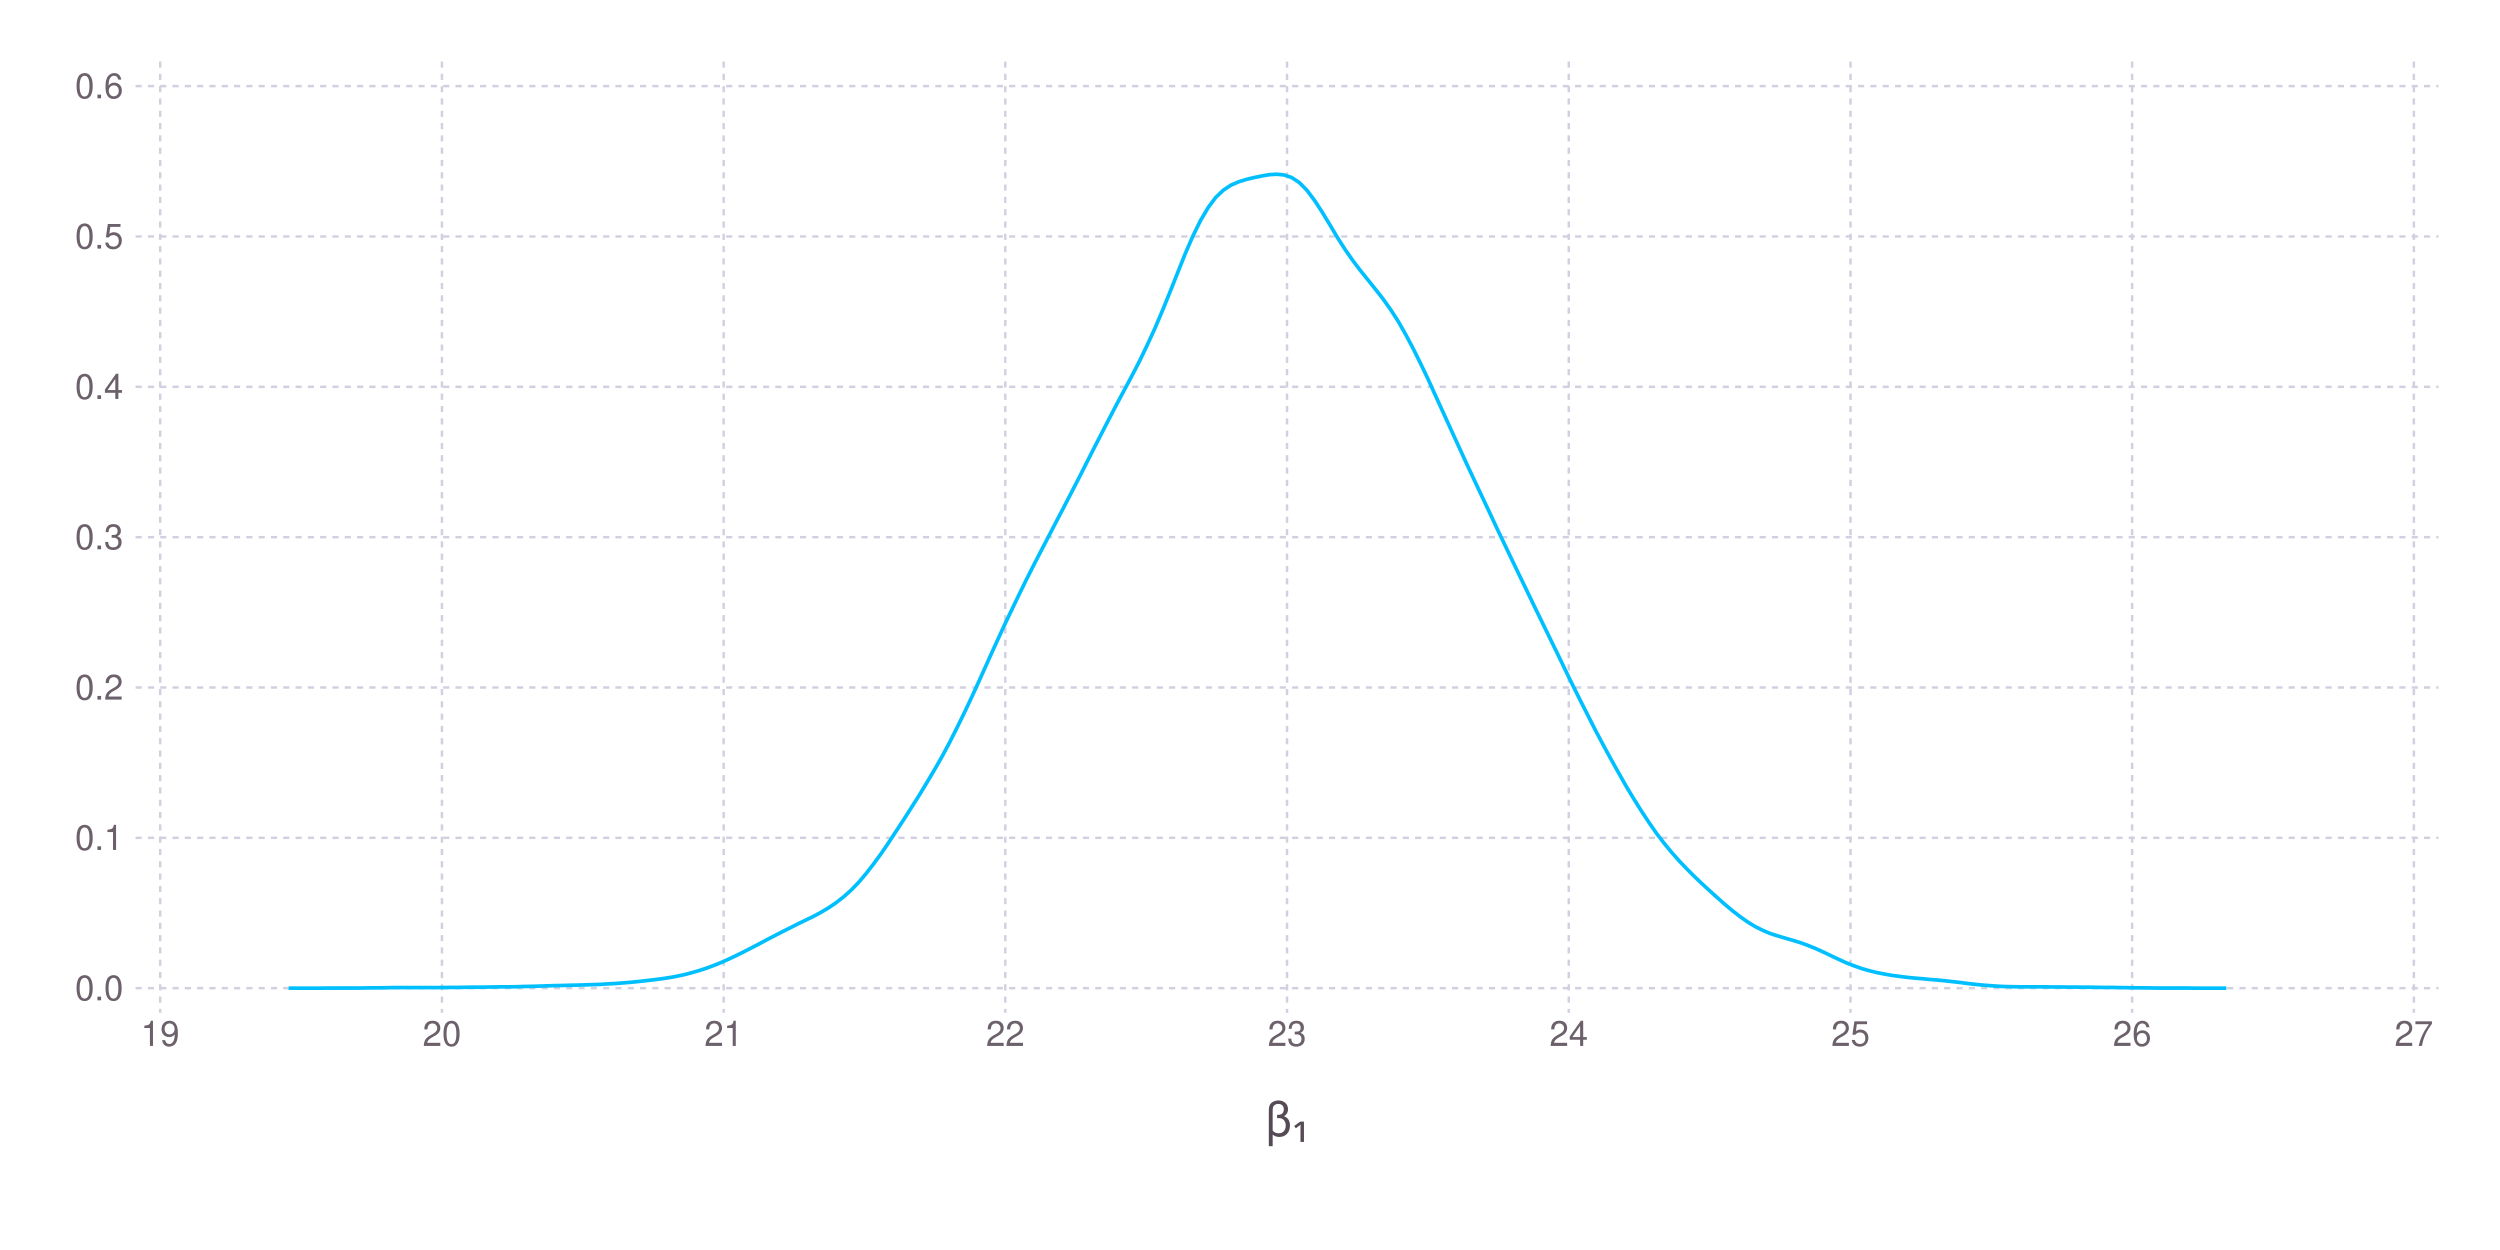
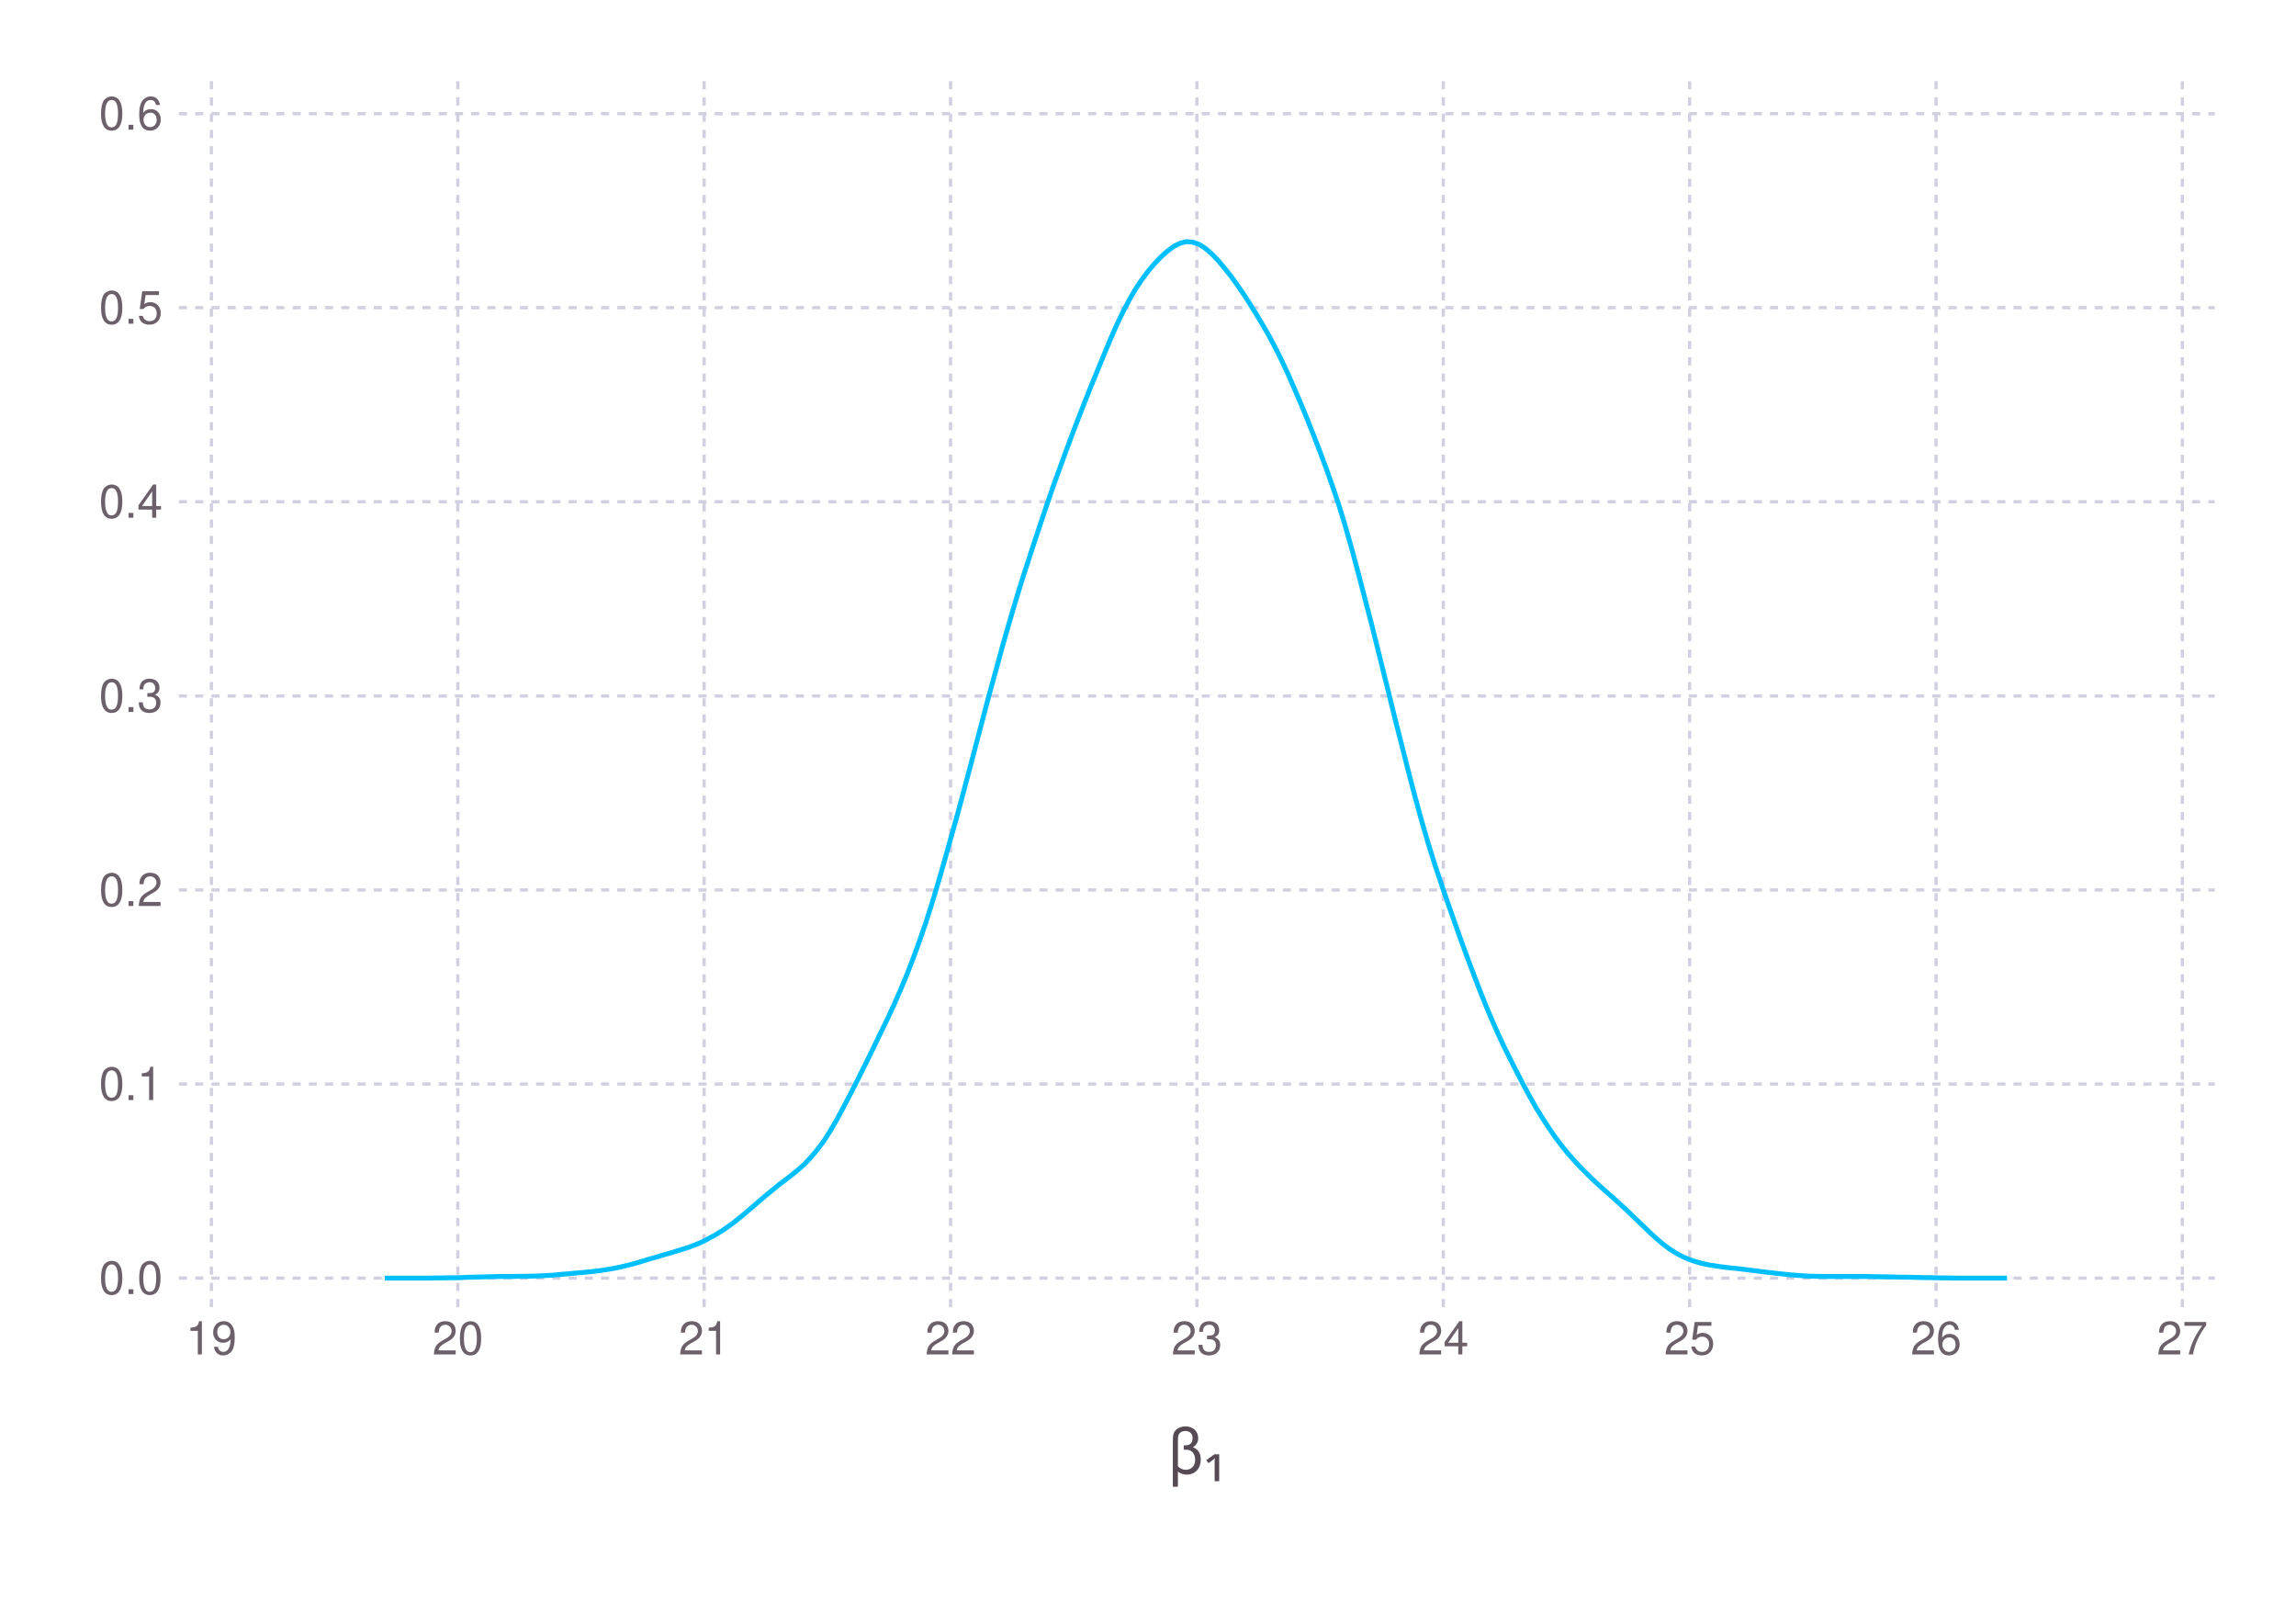
- <svg xmlns="http://www.w3.org/2000/svg" version="1.2" width="203.2mm" height="101.6mm" viewBox="0 0 203.2 101.6" stroke="none" fill="#000000" stroke-width="0.3" font-size="3.88">
-   <g class="plotroot xscalable yscalable" id="img-3de6bd06-1">
-     <g font-size="3.88" font-family="'PT Sans','Helvetica Neue','Helvetica',sans-serif" fill="#564A55" stroke="#000000" stroke-opacity="0.000" id="img-3de6bd06-2">
-       <g transform="translate(104.61,89.99)">
+ <svg xmlns="http://www.w3.org/2000/svg" version="1.2" width="141.42mm" height="100mm" viewBox="0 0 141.42 100" stroke="none" fill="#000000" stroke-width="0.3" font-size="3.88">
+   <g class="plotroot xscalable yscalable" id="img-07cff1e6-1">
+     <g font-size="3.88" font-family="'PT Sans','Helvetica Neue','Helvetica',sans-serif" fill="#564A55" stroke="#000000" stroke-opacity="0.000" id="img-07cff1e6-2">
+       <g transform="translate(73.72,88.39)">
        <g class="primitive">
          <text text-anchor="middle" dy="0.6em">β₁</text>
        </g>
      </g>
    </g>
-     <g class="guide xlabels" font-size="2.82" font-family="'PT Sans Caption','Helvetica Neue','Helvetica',sans-serif" fill="#6C606B" id="img-3de6bd06-3">
-       <g transform="translate(13.02,83.32)">
+     <g class="guide xlabels" font-size="2.82" font-family="'PT Sans Caption','Helvetica Neue','Helvetica',sans-serif" fill="#6C606B" id="img-07cff1e6-3">
+       <g transform="translate(13.02,81.72)">
        <g class="primitive">
          <text text-anchor="middle" dy="0.6em">19</text>
        </g>
      </g>
-       <g transform="translate(35.92,83.32)">
+       <g transform="translate(28.2,81.72)">
        <g class="primitive">
          <text text-anchor="middle" dy="0.6em">20</text>
        </g>
      </g>
-       <g transform="translate(58.82,83.32)">
+       <g transform="translate(43.37,81.72)">
        <g class="primitive">
          <text text-anchor="middle" dy="0.6em">21</text>
        </g>
      </g>
-       <g transform="translate(81.71,83.32)">
+       <g transform="translate(58.55,81.72)">
        <g class="primitive">
          <text text-anchor="middle" dy="0.6em">22</text>
        </g>
      </g>
-       <g transform="translate(104.61,83.32)">
+       <g transform="translate(73.72,81.72)">
        <g class="primitive">
          <text text-anchor="middle" dy="0.6em">23</text>
        </g>
      </g>
-       <g transform="translate(127.51,83.32)">
+       <g transform="translate(88.9,81.72)">
        <g class="primitive">
          <text text-anchor="middle" dy="0.6em">24</text>
        </g>
      </g>
-       <g transform="translate(150.41,83.32)">
+       <g transform="translate(104.07,81.72)">
        <g class="primitive">
          <text text-anchor="middle" dy="0.6em">25</text>
        </g>
      </g>
-       <g transform="translate(173.3,83.32)">
+       <g transform="translate(119.25,81.72)">
        <g class="primitive">
          <text text-anchor="middle" dy="0.6em">26</text>
        </g>
      </g>
-       <g transform="translate(196.2,83.32)">
+       <g transform="translate(134.42,81.72)">
        <g class="primitive">
          <text text-anchor="middle" dy="0.6em">27</text>
        </g>
      </g>
    </g>
-     <g clip-path="url(#img-3de6bd06-4)">
-       <g id="img-3de6bd06-5">
-         <g pointer-events="visible" opacity="1" fill="#000000" fill-opacity="0.000" stroke="#000000" stroke-opacity="0.000" class="guide background" id="img-3de6bd06-6">
-           <g transform="translate(104.61,43.66)">
-             <path d="M-93.59,-38.66 L 93.59 -38.66 93.59 38.66 -93.59 38.66 z" class="primitive" />
+     <g clip-path="url(#img-07cff1e6-4)">
+       <g id="img-07cff1e6-5">
+         <g pointer-events="visible" opacity="1" fill="#000000" fill-opacity="0.000" stroke="#000000" stroke-opacity="0.000" class="guide background" id="img-07cff1e6-6">
+           <g transform="translate(73.72,42.86)">
+             <path d="M-62.7,-37.86 L 62.7 -37.86 62.7 37.86 -62.7 37.86 z" class="primitive" />
          </g>
        </g>
-         <g class="guide ygridlines xfixed" stroke-dasharray="0.5,0.5" stroke-width="0.2" stroke="#D0D0E0" id="img-3de6bd06-7">
-           <g transform="translate(104.61,80.32)">
-             <path fill="none" d="M-93.59,0 L 93.59 0" class="primitive" />
+         <g class="guide ygridlines xfixed" stroke-dasharray="0.5,0.5" stroke-width="0.2" stroke="#D0D0E0" id="img-07cff1e6-7">
+           <g transform="translate(73.72,78.71)">
+             <path fill="none" d="M-62.7,0 L 62.7 0" class="primitive" />
          </g>
-           <g transform="translate(104.61,68.1)">
-             <path fill="none" d="M-93.59,0 L 93.59 0" class="primitive" />
+           <g transform="translate(73.72,66.76)">
+             <path fill="none" d="M-62.7,0 L 62.7 0" class="primitive" />
          </g>
-           <g transform="translate(104.61,55.88)">
-             <path fill="none" d="M-93.59,0 L 93.59 0" class="primitive" />
+           <g transform="translate(73.72,54.81)">
+             <path fill="none" d="M-62.7,0 L 62.7 0" class="primitive" />
          </g>
-           <g transform="translate(104.61,43.66)">
-             <path fill="none" d="M-93.59,0 L 93.59 0" class="primitive" />
+           <g transform="translate(73.72,42.86)">
+             <path fill="none" d="M-62.7,0 L 62.7 0" class="primitive" />
          </g>
-           <g transform="translate(104.61,31.44)">
-             <path fill="none" d="M-93.59,0 L 93.59 0" class="primitive" />
+           <g transform="translate(73.72,30.9)">
+             <path fill="none" d="M-62.7,0 L 62.7 0" class="primitive" />
          </g>
-           <g transform="translate(104.61,19.22)">
-             <path fill="none" d="M-93.59,0 L 93.59 0" class="primitive" />
+           <g transform="translate(73.72,18.95)">
+             <path fill="none" d="M-62.7,0 L 62.7 0" class="primitive" />
          </g>
-           <g transform="translate(104.61,7)">
-             <path fill="none" d="M-93.59,0 L 93.59 0" class="primitive" />
+           <g transform="translate(73.72,7)">
+             <path fill="none" d="M-62.7,0 L 62.7 0" class="primitive" />
          </g>
        </g>
-         <g class="guide xgridlines yfixed" stroke-dasharray="0.5,0.5" stroke-width="0.2" stroke="#D0D0E0" id="img-3de6bd06-8">
-           <g transform="translate(13.02,43.66)">
-             <path fill="none" d="M0,-38.66 L 0 38.66" class="primitive" />
+         <g class="guide xgridlines yfixed" stroke-dasharray="0.5,0.5" stroke-width="0.2" stroke="#D0D0E0" id="img-07cff1e6-8">
+           <g transform="translate(13.02,42.86)">
+             <path fill="none" d="M0,-37.86 L 0 37.86" class="primitive" />
          </g>
-           <g transform="translate(35.92,43.66)">
-             <path fill="none" d="M0,-38.66 L 0 38.66" class="primitive" />
+           <g transform="translate(28.2,42.86)">
+             <path fill="none" d="M0,-37.86 L 0 37.86" class="primitive" />
          </g>
-           <g transform="translate(58.82,43.66)">
-             <path fill="none" d="M0,-38.66 L 0 38.66" class="primitive" />
+           <g transform="translate(43.37,42.86)">
+             <path fill="none" d="M0,-37.86 L 0 37.86" class="primitive" />
          </g>
-           <g transform="translate(81.71,43.66)">
-             <path fill="none" d="M0,-38.66 L 0 38.66" class="primitive" />
+           <g transform="translate(58.55,42.86)">
+             <path fill="none" d="M0,-37.86 L 0 37.86" class="primitive" />
          </g>
-           <g transform="translate(104.61,43.66)">
-             <path fill="none" d="M0,-38.66 L 0 38.66" class="primitive" />
+           <g transform="translate(73.72,42.86)">
+             <path fill="none" d="M0,-37.86 L 0 37.86" class="primitive" />
          </g>
-           <g transform="translate(127.51,43.66)">
-             <path fill="none" d="M0,-38.66 L 0 38.66" class="primitive" />
+           <g transform="translate(88.9,42.86)">
+             <path fill="none" d="M0,-37.86 L 0 37.86" class="primitive" />
          </g>
-           <g transform="translate(150.41,43.66)">
-             <path fill="none" d="M0,-38.66 L 0 38.66" class="primitive" />
+           <g transform="translate(104.07,42.86)">
+             <path fill="none" d="M0,-37.86 L 0 37.86" class="primitive" />
          </g>
-           <g transform="translate(173.3,43.66)">
-             <path fill="none" d="M0,-38.66 L 0 38.66" class="primitive" />
+           <g transform="translate(119.25,42.86)">
+             <path fill="none" d="M0,-37.86 L 0 37.86" class="primitive" />
          </g>
-           <g transform="translate(196.2,43.66)">
-             <path fill="none" d="M0,-38.66 L 0 38.66" class="primitive" />
+           <g transform="translate(134.42,42.86)">
+             <path fill="none" d="M0,-37.86 L 0 37.86" class="primitive" />
          </g>
        </g>
-         <g class="plotpanel" id="img-3de6bd06-9">
-           <g stroke-width="0.3" fill="#000000" fill-opacity="0.000" class="geometry" id="img-3de6bd06-10">
-             <g stroke-dasharray="none" stroke="#00BFFF" id="img-3de6bd06-11">
-               <g transform="translate(102.21,62.62)">
-                 <path fill="none" d="M-78.75,17.7 L -78.13 17.7 -77.51 17.7 -76.89 17.7 -76.27 17.7 -75.66 17.69 -75.04 17.69 -74.42 17.69 -73.8 17.69 -73.19 17.69 -72.57 17.68 -71.95 17.67 -71.33 17.67 -70.72 17.66 -70.1 17.65 -69.48 17.65 -68.86 17.65 -68.25 17.65 -67.63 17.65 -67.01 17.65 -66.39 17.65 -65.78 17.64 -65.16 17.64 -64.54 17.63 -63.92 17.62 -63.31 17.62 -62.69 17.61 -62.07 17.6 -61.45 17.59 -60.83 17.59 -60.22 17.58 -59.6 17.56 -58.98 17.55 -58.36 17.53 -57.75 17.51 -57.13 17.49 -56.51 17.48 -55.89 17.46 -55.28 17.45 -54.66 17.43 -54.04 17.41 -53.42 17.39 -52.81 17.35 -52.19 17.32 -51.57 17.27 -50.95 17.22 -50.34 17.16 -49.72 17.09 -49.1 17.02 -48.48 16.94 -47.86 16.85 -47.25 16.74 -46.63 16.61 -46.01 16.45 -45.39 16.27 -44.78 16.07 -44.16 15.84 -43.54 15.59 -42.92 15.31 -42.31 15.02 -41.69 14.71 -41.07 14.39 -40.45 14.07 -39.84 13.74 -39.22 13.42 -38.6 13.1 -37.98 12.79 -37.37 12.48 -36.75 12.18 -36.13 11.88 -35.51 11.55 -34.9 11.19 -34.28 10.77 -33.66 10.29 -33.04 9.74 -32.42 9.1 -31.81 8.38 -31.19 7.58 -30.57 6.73 -29.95 5.82 -29.34 4.89 -28.72 3.94 -28.1 2.97 -27.48 1.99 -26.87 0.98 -26.25 -0.06 -25.63 -1.15 -25.01 -2.31 -24.4 -3.52 -23.78 -4.79 -23.16 -6.11 -22.54 -7.47 -21.93 -8.83 -21.31 -10.2 -20.69 -11.55 -20.07 -12.86 -19.45 -14.15 -18.84 -15.4 -18.22 -16.63 -17.6 -17.83 -16.98 -19.02 -16.37 -20.2 -15.75 -21.38 -15.13 -22.58 -14.51 -23.78 -13.9 -24.99 -13.28 -26.21 -12.66 -27.42 -12.04 -28.62 -11.43 -29.79 -10.81 -30.95 -10.19 -32.11 -9.57 -33.31 -8.96 -34.58 -8.34 -35.93 -7.72 -37.39 -7.1 -38.92 -6.48 -40.48 -5.87 -42.01 -5.25 -43.44 -4.63 -44.7 -4.01 -45.75 -3.4 -46.57 -2.78 -47.16 -2.16 -47.57 -1.54 -47.84 -0.93 -48.03 -0.31 -48.18 0.31 -48.31 0.93 -48.42 1.54 -48.46 2.16 -48.4 2.78 -48.19 3.4 -47.78 4.01 -47.16 4.63 -46.34 5.25 -45.39 5.87 -44.37 6.48 -43.34 7.1 -42.37 7.72 -41.48 8.34 -40.66 8.96 -39.89 9.57 -39.13 10.19 -38.34 10.81 -37.47 11.43 -36.51 12.04 -35.44 12.66 -34.27 13.28 -33.02 13.9 -31.72 14.51 -30.37 15.13 -29.01 15.75 -27.65 16.37 -26.3 16.98 -24.96 17.6 -23.64 18.22 -22.32 18.84 -21.01 19.45 -19.7 20.07 -18.4 20.69 -17.1 21.31 -15.81 21.93 -14.53 22.54 -13.26 23.16 -11.99 23.78 -10.72 24.4 -9.45 25.01 -8.18 25.63 -6.91 26.25 -5.66 26.87 -4.44 27.48 -3.24 28.1 -2.07 28.72 -0.93 29.34 0.18 29.95 1.26 30.57 2.29 31.19 3.28 31.81 4.22 32.42 5.1 33.04 5.91 33.66 6.66 34.28 7.36 34.9 8.01 35.51 8.62 36.13 9.21 36.75 9.78 37.37 10.34 37.98 10.88 38.6 11.4 39.22 11.88 39.84 12.32 40.45 12.69 41.07 13 41.69 13.26 42.31 13.46 42.92 13.64 43.54 13.82 44.16 14.01 44.78 14.24 45.39 14.49 46.01 14.77 46.63 15.07 47.25 15.36 47.86 15.64 48.48 15.88 49.1 16.1 49.72 16.28 50.34 16.43 50.95 16.55 51.57 16.66 52.19 16.74 52.81 16.82 53.42 16.88 54.04 16.93 54.66 16.99 55.28 17.04 55.89 17.1 56.51 17.17 57.13 17.24 57.75 17.32 58.36 17.39 58.98 17.45 59.6 17.5 60.22 17.54 60.83 17.57 61.45 17.58 62.07 17.59 62.69 17.59 63.31 17.59 63.92 17.59 64.54 17.6 65.16 17.6 65.78 17.61 66.39 17.61 67.01 17.62 67.63 17.62 68.25 17.63 68.86 17.64 69.48 17.64 70.1 17.65 70.72 17.66 71.33 17.67 71.95 17.67 72.57 17.68 73.19 17.69 73.8 17.69 74.42 17.69 75.04 17.69 75.66 17.69 76.27 17.7 76.89 17.7 77.51 17.7 78.13 17.7 78.75 17.7" class="primitive" />
+         <g class="plotpanel" id="img-07cff1e6-9">
+           <g stroke-width="0.3" fill="#000000" fill-opacity="0.000" class="geometry" id="img-07cff1e6-10">
+             <g class="color_LCHab{Float32}(70.0f0,60.0f0,240.0f0)" stroke-dasharray="none" stroke="#00BFFF" id="img-07cff1e6-11">
+               <g transform="translate(73.66,60.63)">
+                 <path fill="none" d="M-49.96,18.08 L -49.57 18.08 -49.18 18.08 -48.79 18.08 -48.39 18.08 -48 18.08 -47.61 18.08 -47.22 18.08 -46.83 18.07 -46.43 18.07 -46.04 18.06 -45.65 18.06 -45.26 18.05 -44.87 18.03 -44.48 18.02 -44.08 18.01 -43.69 18 -43.3 17.99 -42.91 17.98 -42.52 17.98 -42.12 17.98 -41.73 17.97 -41.34 17.97 -40.95 17.96 -40.56 17.95 -40.17 17.93 -39.77 17.91 -39.38 17.88 -38.99 17.84 -38.6 17.81 -38.21 17.77 -37.81 17.74 -37.42 17.7 -37.03 17.66 -36.64 17.61 -36.25 17.55 -35.85 17.48 -35.46 17.4 -35.07 17.31 -34.68 17.21 -34.29 17.1 -33.9 16.98 -33.5 16.86 -33.11 16.75 -32.72 16.63 -32.33 16.52 -31.94 16.4 -31.54 16.28 -31.15 16.15 -30.76 16 -30.37 15.83 -29.98 15.63 -29.59 15.41 -29.19 15.17 -28.8 14.9 -28.41 14.61 -28.02 14.3 -27.63 13.97 -27.23 13.63 -26.84 13.29 -26.45 12.96 -26.06 12.64 -25.67 12.32 -25.27 12.02 -24.88 11.72 -24.49 11.4 -24.1 11.05 -23.71 10.64 -23.32 10.17 -22.92 9.64 -22.53 9.03 -22.14 8.36 -21.75 7.64 -21.36 6.89 -20.96 6.12 -20.57 5.34 -20.18 4.55 -19.79 3.75 -19.4 2.94 -19 2.12 -18.61 1.28 -18.22 0.39 -17.83 -0.54 -17.44 -1.54 -17.05 -2.61 -16.65 -3.76 -16.26 -4.99 -15.87 -6.28 -15.48 -7.64 -15.09 -9.03 -14.69 -10.46 -14.3 -11.91 -13.91 -13.38 -13.52 -14.86 -13.13 -16.34 -12.74 -17.82 -12.34 -19.27 -11.95 -20.7 -11.56 -22.07 -11.17 -23.4 -10.78 -24.68 -10.38 -25.92 -9.99 -27.12 -9.6 -28.3 -9.21 -29.46 -8.82 -30.59 -8.42 -31.7 -8.03 -32.77 -7.64 -33.82 -7.25 -34.84 -6.86 -35.84 -6.47 -36.82 -6.07 -37.79 -5.68 -38.74 -5.29 -39.68 -4.9 -40.57 -4.51 -41.39 -4.11 -42.15 -3.72 -42.82 -3.33 -43.41 -2.94 -43.93 -2.55 -44.39 -2.16 -44.8 -1.76 -45.16 -1.37 -45.45 -0.98 -45.65 -0.59 -45.75 -0.2 -45.72 0.2 -45.58 0.59 -45.33 0.98 -44.99 1.37 -44.59 1.76 -44.12 2.16 -43.62 2.55 -43.08 2.94 -42.51 3.33 -41.91 3.72 -41.28 4.11 -40.63 4.51 -39.94 4.9 -39.2 5.29 -38.42 5.68 -37.58 6.07 -36.69 6.47 -35.76 6.86 -34.81 7.25 -33.83 7.64 -32.82 8.03 -31.77 8.42 -30.67 8.82 -29.48 9.21 -28.2 9.6 -26.83 9.99 -25.38 10.38 -23.88 10.78 -22.35 11.17 -20.79 11.56 -19.22 11.95 -17.65 12.34 -16.07 12.74 -14.5 13.13 -12.96 13.52 -11.48 13.91 -10.06 14.3 -8.72 14.69 -7.47 15.09 -6.27 15.48 -5.13 15.87 -4.02 16.26 -2.92 16.65 -1.84 17.05 -0.78 17.44 0.24 17.83 1.22 18.22 2.15 18.61 3.03 19 3.87 19.4 4.67 19.79 5.44 20.18 6.19 20.57 6.91 20.96 7.6 21.36 8.25 21.75 8.85 22.14 9.41 22.53 9.93 22.92 10.41 23.32 10.86 23.71 11.28 24.1 11.67 24.49 12.05 24.88 12.41 25.27 12.76 25.67 13.11 26.06 13.46 26.45 13.82 26.84 14.19 27.23 14.57 27.63 14.95 28.02 15.33 28.41 15.68 28.8 16.01 29.19 16.3 29.59 16.55 29.98 16.76 30.37 16.93 30.76 17.06 31.15 17.17 31.54 17.26 31.94 17.32 32.33 17.38 32.72 17.43 33.11 17.47 33.5 17.51 33.9 17.56 34.29 17.61 34.68 17.66 35.07 17.71 35.46 17.75 35.85 17.8 36.25 17.84 36.64 17.88 37.03 17.91 37.42 17.94 37.81 17.96 38.21 17.97 38.6 17.98 38.99 17.98 39.38 17.98 39.77 17.98 40.17 17.98 40.56 17.98 40.95 17.98 41.34 17.98 41.73 17.99 42.12 18 42.52 18 42.91 18.01 43.3 18.02 43.69 18.02 44.08 18.03 44.48 18.04 44.87 18.05 45.26 18.05 45.65 18.06 46.04 18.07 46.43 18.07 46.83 18.08 47.22 18.08 47.61 18.08 48 18.08 48.39 18.08 48.79 18.08 49.18 18.08 49.57 18.08 49.96 18.08" class="primitive" />
              </g>
            </g>
          </g>
        </g>
      </g>
    </g>
-     <g class="guide ylabels" font-size="2.82" font-family="'PT Sans Caption','Helvetica Neue','Helvetica',sans-serif" fill="#6C606B" id="img-3de6bd06-12">
-       <g transform="translate(10.02,80.32)">
+     <g class="guide ylabels" font-size="2.82" font-family="'PT Sans Caption','Helvetica Neue','Helvetica',sans-serif" fill="#6C606B" id="img-07cff1e6-12">
+       <g transform="translate(10.02,78.71)">
        <g class="primitive">
          <text text-anchor="end" dy="0.35em">0.0</text>
        </g>
      </g>
-       <g transform="translate(10.02,68.1)">
+       <g transform="translate(10.02,66.76)">
        <g class="primitive">
          <text text-anchor="end" dy="0.35em">0.1</text>
        </g>
      </g>
-       <g transform="translate(10.02,55.88)">
+       <g transform="translate(10.02,54.81)">
        <g class="primitive">
          <text text-anchor="end" dy="0.35em">0.2</text>
        </g>
      </g>
-       <g transform="translate(10.02,43.66)">
+       <g transform="translate(10.02,42.86)">
        <g class="primitive">
          <text text-anchor="end" dy="0.35em">0.3</text>
        </g>
      </g>
-       <g transform="translate(10.02,31.44)">
+       <g transform="translate(10.02,30.9)">
        <g class="primitive">
          <text text-anchor="end" dy="0.35em">0.4</text>
        </g>
      </g>
-       <g transform="translate(10.02,19.22)">
+       <g transform="translate(10.02,18.95)">
        <g class="primitive">
          <text text-anchor="end" dy="0.35em">0.5</text>
        </g>
      </g>
      <g transform="translate(10.02,7)">
        <g class="primitive">
          <text text-anchor="end" dy="0.35em">0.6</text>
        </g>
      </g>
    </g>
  </g>
  <defs>
-     <clipPath id="img-3de6bd06-4">
-       <path d="M11.02,5 L 198.2 5 198.2 82.32 11.02 82.32" />
+     <clipPath id="img-07cff1e6-4">
+       <path d="M11.02,5 L 136.42 5 136.42 80.72 11.02 80.72" />
    </clipPath>
  </defs>
</svg>
